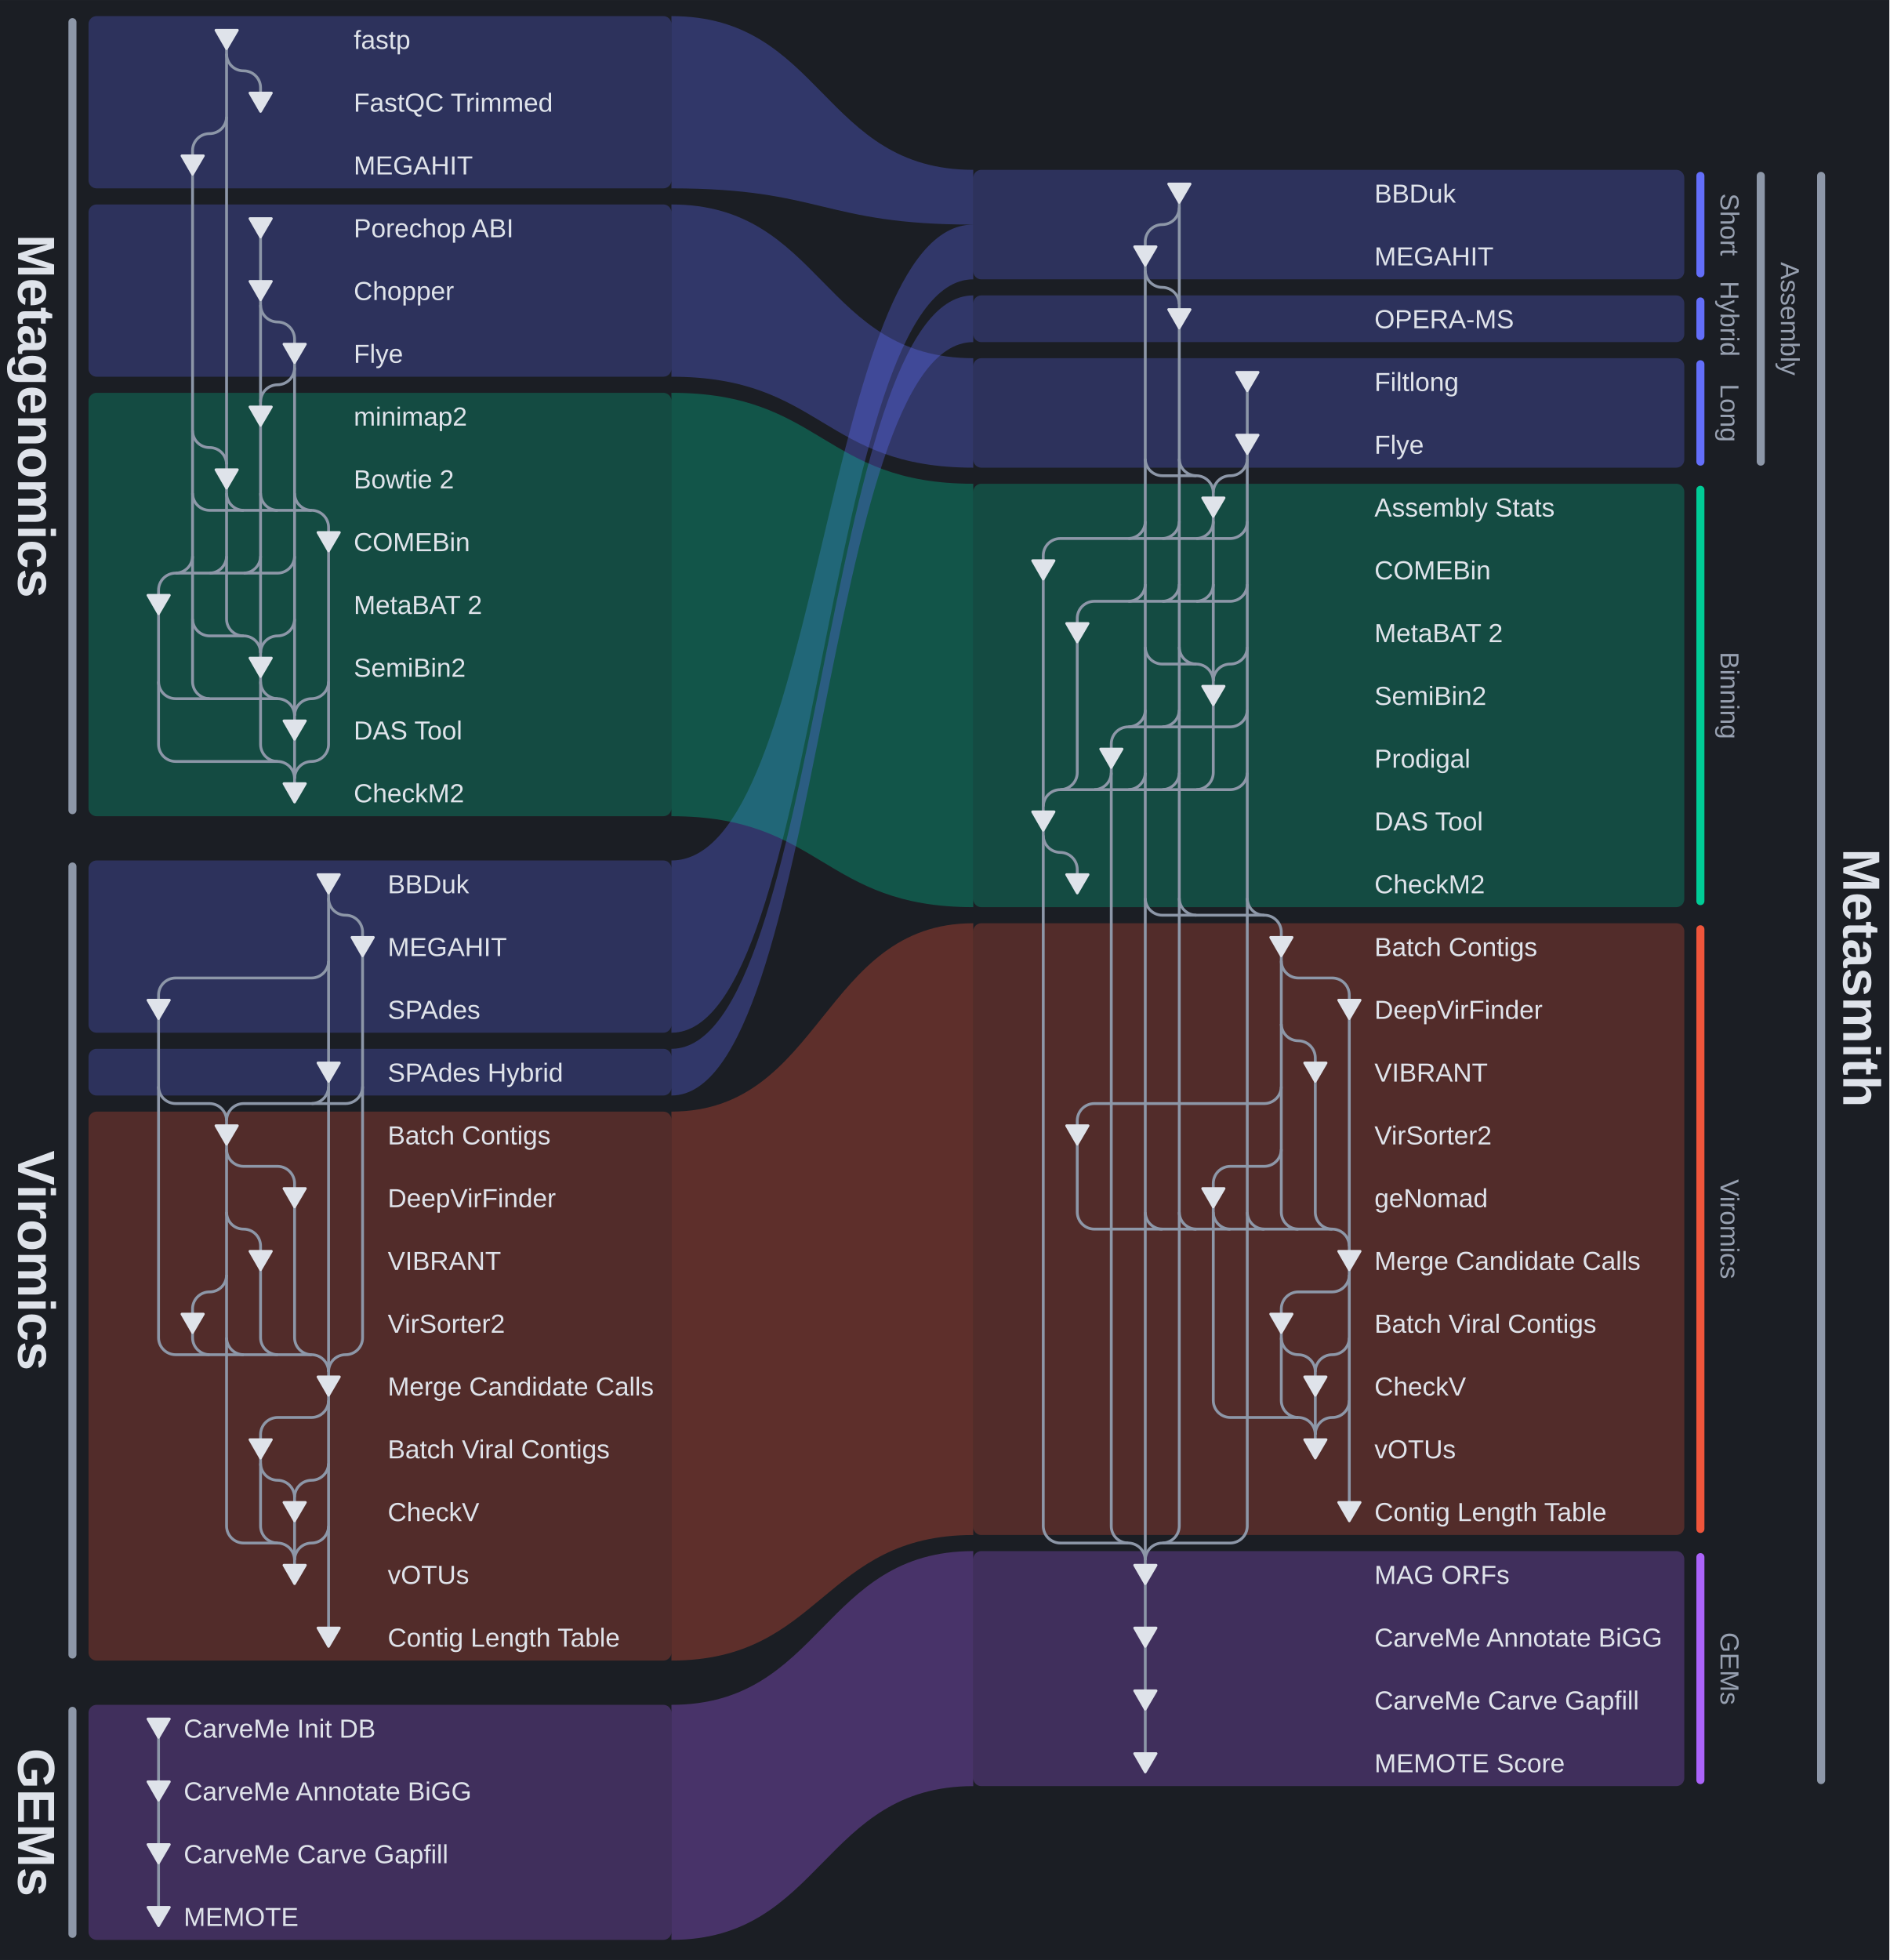
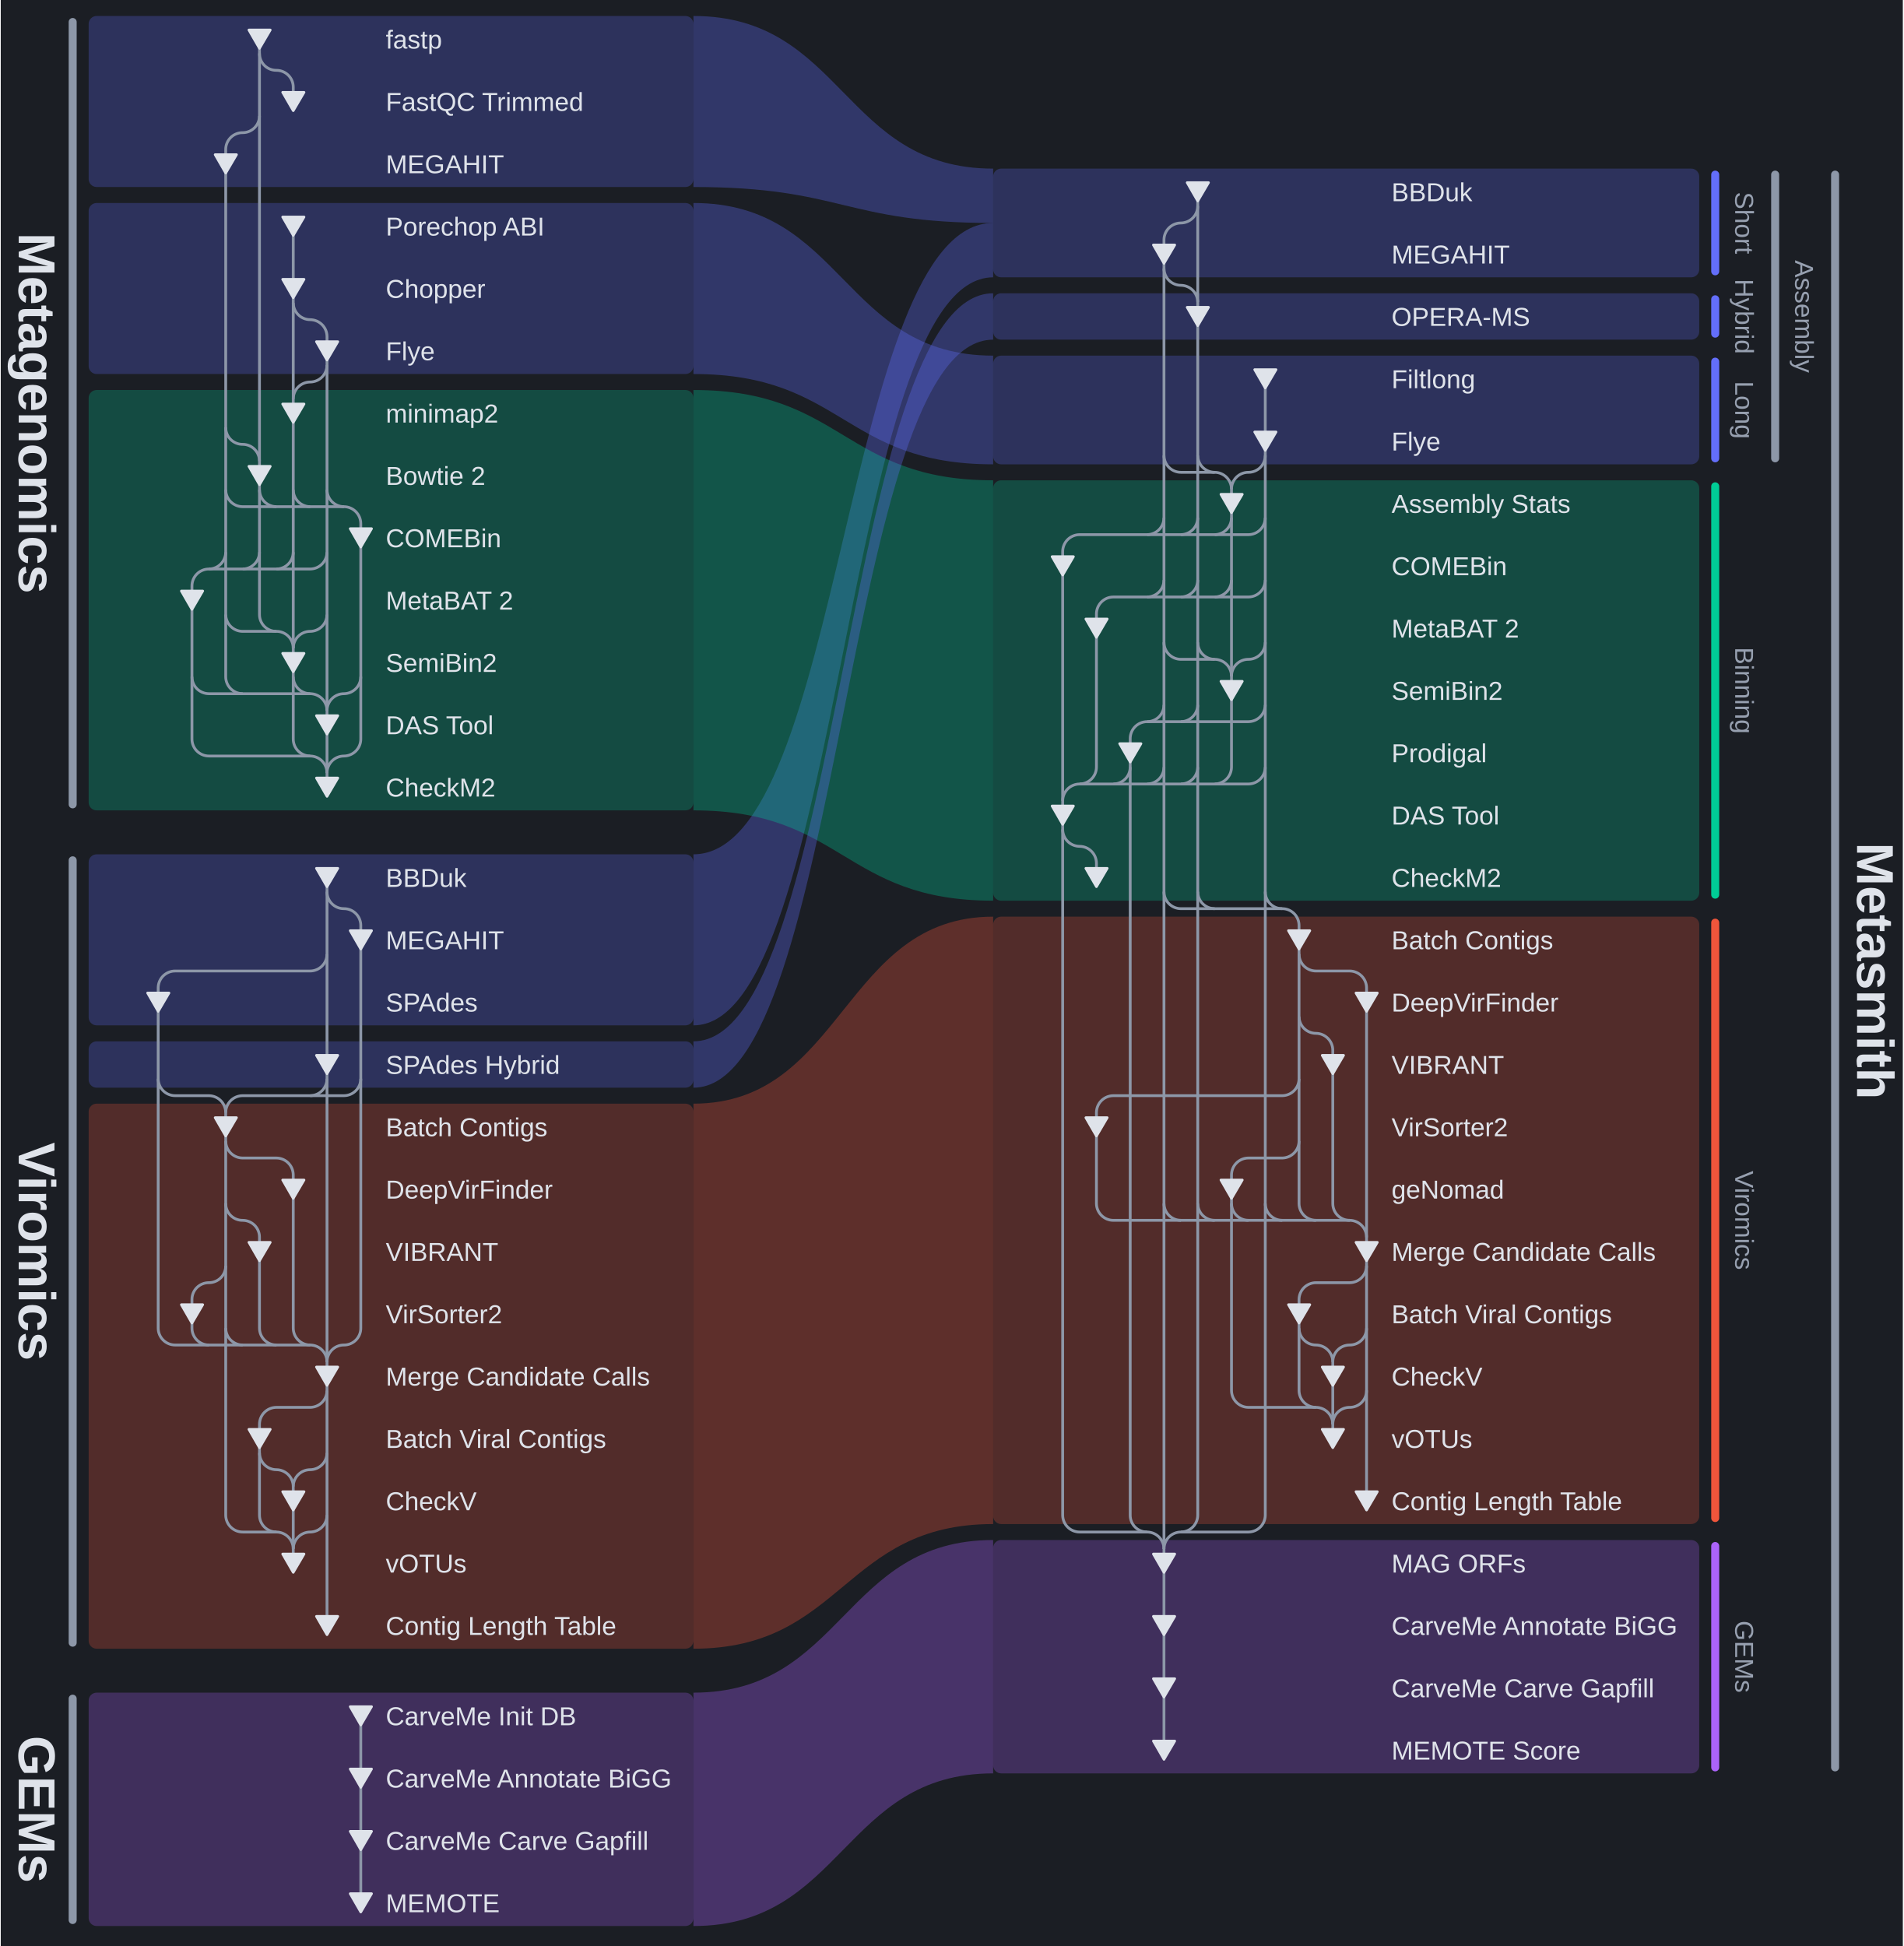
- <svg xmlns="http://www.w3.org/2000/svg" width="751" height="779" viewBox="0 0 939 974">
+ <svg xmlns="http://www.w3.org/2000/svg" width="762" height="779" viewBox="0 0 952 974">
  <rect width="100%" height="100%" fill="#1B1E24" />
-   <rect x="44.0" y="8.0" width="289.7" height="85.6" rx="4" fill="#636EFA" fill-opacity="0.26" />
-   <rect x="44.0" y="101.6" width="289.7" height="85.6" rx="4" fill="#636EFA" fill-opacity="0.26" />
-   <rect x="44.0" y="195.2" width="289.7" height="210.4" rx="4" fill="#00CC96" fill-opacity="0.26" />
-   <rect x="44.0" y="427.6" width="289.7" height="85.6" rx="4" fill="#636EFA" fill-opacity="0.26" />
-   <rect x="44.0" y="521.2" width="289.7" height="23.2" rx="4" fill="#636EFA" fill-opacity="0.26" />
-   <rect x="44.0" y="552.4" width="289.7" height="272.8" rx="4" fill="#EF553B" fill-opacity="0.26" />
-   <rect x="44.0" y="847.2" width="289.7" height="116.8" rx="4" fill="#AB63FA" fill-opacity="0.26" />
-   <rect x="483.7" y="84.4" width="353.4" height="54.4" rx="4" fill="#636EFA" fill-opacity="0.26" />
-   <rect x="483.7" y="146.8" width="353.4" height="23.2" rx="4" fill="#636EFA" fill-opacity="0.26" />
-   <rect x="483.7" y="178.0" width="353.4" height="54.4" rx="4" fill="#636EFA" fill-opacity="0.26" />
-   <rect x="483.7" y="240.4" width="353.4" height="210.4" rx="4" fill="#00CC96" fill-opacity="0.26" />
-   <rect x="483.7" y="458.8" width="353.4" height="304.0" rx="4" fill="#EF553B" fill-opacity="0.26" />
-   <rect x="483.7" y="770.8" width="353.4" height="116.8" rx="4" fill="#AB63FA" fill-opacity="0.26" />
-   <path d="M 333.7,8.0 C 408.7,8.0 408.7,84.4 483.7,84.4 L 483.7,111.6 C 408.7,111.6 408.7,93.6 333.7,93.6 Z" fill="#636EFA" fill-opacity="0.32" />
-   <path d="M 333.7,427.6 C 408.7,427.6 408.7,111.6 483.7,111.6 L 483.7,138.8 C 408.7,138.8 408.7,513.2 333.7,513.2 Z" fill="#636EFA" fill-opacity="0.32" />
-   <path d="M 333.7,101.6 C 408.7,101.6 408.7,178.0 483.7,178.0 L 483.7,232.4 C 408.7,232.4 408.7,187.2 333.7,187.2 Z" fill="#636EFA" fill-opacity="0.32" />
-   <path d="M 333.7,195.2 C 408.7,195.2 408.7,240.4 483.7,240.4 L 483.7,450.8 C 408.7,450.8 408.7,405.6 333.7,405.6 Z" fill="#00CC96" fill-opacity="0.32" />
-   <path d="M 333.7,521.2 C 408.7,521.2 408.7,146.8 483.7,146.8 L 483.7,170.0 C 408.7,170.0 408.7,544.4 333.7,544.4 Z" fill="#636EFA" fill-opacity="0.32" />
-   <path d="M 333.7,552.4 C 408.7,552.4 408.7,458.8 483.7,458.8 L 483.7,762.8 C 408.7,762.8 408.7,825.2 333.7,825.2 Z" fill="#EF553B" fill-opacity="0.32" />
-   <path d="M 333.7,847.2 C 408.7,847.2 408.7,770.8 483.7,770.8 L 483.7,887.6 C 408.7,887.6 408.7,964.0 333.7,964.0 Z" fill="#AB63FA" fill-opacity="0.32" />
-   <g transform="translate(54.0 -15.5)">
+   <rect x="44.0" y="8.0" width="302.7" height="85.6" rx="4" fill="#636EFA" fill-opacity="0.26" />
+   <rect x="44.0" y="101.6" width="302.7" height="85.6" rx="4" fill="#636EFA" fill-opacity="0.26" />
+   <rect x="44.0" y="195.2" width="302.7" height="210.4" rx="4" fill="#00CC96" fill-opacity="0.26" />
+   <rect x="44.0" y="427.6" width="302.7" height="85.6" rx="4" fill="#636EFA" fill-opacity="0.26" />
+   <rect x="44.0" y="521.2" width="302.7" height="23.2" rx="4" fill="#636EFA" fill-opacity="0.26" />
+   <rect x="44.0" y="552.4" width="302.7" height="272.8" rx="4" fill="#EF553B" fill-opacity="0.26" />
+   <rect x="44.0" y="847.2" width="302.7" height="116.8" rx="4" fill="#AB63FA" fill-opacity="0.26" />
+   <rect x="496.7" y="84.4" width="353.4" height="54.4" rx="4" fill="#636EFA" fill-opacity="0.26" />
+   <rect x="496.7" y="146.8" width="353.4" height="23.2" rx="4" fill="#636EFA" fill-opacity="0.26" />
+   <rect x="496.7" y="178.0" width="353.4" height="54.4" rx="4" fill="#636EFA" fill-opacity="0.26" />
+   <rect x="496.7" y="240.4" width="353.4" height="210.4" rx="4" fill="#00CC96" fill-opacity="0.26" />
+   <rect x="496.7" y="458.8" width="353.4" height="304.0" rx="4" fill="#EF553B" fill-opacity="0.26" />
+   <rect x="496.7" y="770.8" width="353.4" height="116.8" rx="4" fill="#AB63FA" fill-opacity="0.26" />
+   <path d="M 346.7,8.0 C 421.7,8.0 421.7,84.4 496.7,84.4 L 496.7,111.6 C 421.7,111.6 421.7,93.6 346.7,93.6 Z" fill="#636EFA" fill-opacity="0.32" />
+   <path d="M 346.7,427.6 C 421.7,427.6 421.7,111.6 496.7,111.6 L 496.7,138.8 C 421.7,138.8 421.7,513.2 346.7,513.2 Z" fill="#636EFA" fill-opacity="0.32" />
+   <path d="M 346.7,101.6 C 421.7,101.6 421.7,178.0 496.7,178.0 L 496.7,232.4 C 421.7,232.4 421.7,187.2 346.7,187.2 Z" fill="#636EFA" fill-opacity="0.32" />
+   <path d="M 346.7,195.2 C 421.7,195.2 421.7,240.4 496.7,240.4 L 496.7,450.8 C 421.7,450.8 421.7,405.6 346.7,405.6 Z" fill="#00CC96" fill-opacity="0.32" />
+   <path d="M 346.7,521.2 C 421.7,521.2 421.7,146.8 496.7,146.8 L 496.7,170.0 C 421.7,170.0 421.7,544.4 346.7,544.4 Z" fill="#636EFA" fill-opacity="0.32" />
+   <path d="M 346.7,552.4 C 421.7,552.4 421.7,458.8 496.7,458.8 L 496.7,762.8 C 421.7,762.8 421.7,825.2 346.7,825.2 Z" fill="#EF553B" fill-opacity="0.32" />
+   <path d="M 346.7,847.2 C 421.7,847.2 421.7,770.8 496.7,770.8 L 496.7,887.6 C 421.7,887.6 421.7,964.0 346.7,964.0 Z" fill="#AB63FA" fill-opacity="0.32" />
+   <g transform="translate(70.9 -15.5)">
    <g fill="none" stroke="#8D97A8" stroke-width="1.4" stroke-linejoin="round" stroke-linecap="butt">
      <path d="M 58.6,39.7 L 58.6,42.2 L 58.6,73.5 L 58.6,246.3 L 58.6,248.9" />
      <path d="M 58.6,258.1 L 58.6,260.6 L 58.6,291.9 L 58.6,323.1 A 8.4,8.4 0 0 0 67.1,331.5" />
      <path d="M 75.5,61.7 L 75.5,59.1 A 8.4,8.4 0 0 0 67.1,50.7 A 8.4,8.4 0 0 1 58.6,42.2" />
      <path d="M 75.5,133.3 L 75.5,155.3" />
      <path d="M 75.5,164.5 L 75.5,167.1 L 75.5,215.2 L 75.5,217.7" />
      <path d="M 75.5,226.9 L 75.5,260.6 L 75.5,291.9 L 75.5,339.9 L 75.5,342.5" />
      <path d="M 75.5,351.7 L 75.5,354.2 L 75.5,385.4 A 8.5,8.5 0 0 0 84.0,393.9" />
      <path d="M 41.7,92.9 L 41.7,90.3 A 8.4,8.4 0 0 1 50.2,81.9 A 8.4,8.4 0 0 0 58.6,73.5" />
      <path d="M 41.7,102.1 L 41.7,229.4 L 41.7,260.6 L 41.7,291.9 L 41.7,323.1 L 41.7,354.2 A 8.5,8.5 0 0 0 50.2,362.7" />
      <path d="M 109.3,280.1 L 109.3,277.6 A 8.5,8.5 0 0 0 100.9,269.1 L 84.0,269.1 L 67.1,269.1 L 50.2,269.1 A 8.5,8.5 0 0 1 41.7,260.6" />
      <path d="M 109.3,289.3 L 109.3,354.2 L 109.3,385.4 A 8.5,8.5 0 0 1 100.9,393.9 A 8.5,8.5 0 0 0 92.4,402.4" />
      <path d="M 24.8,311.3 L 24.8,308.8 A 8.5,8.5 0 0 1 33.3,300.3 L 50.2,300.3 L 67.1,300.3 L 84.0,300.3 A 8.5,8.5 0 0 0 92.4,291.9" />
      <path d="M 24.8,320.5 L 24.8,354.2 L 24.8,385.4 A 8.5,8.5 0 0 0 33.3,393.9 L 84.0,393.9 A 8.5,8.5 0 0 1 92.4,402.4" />
      <path d="M 92.4,186.5 L 92.4,183.9 A 8.5,8.5 0 0 0 84.0,175.5 A 8.5,8.5 0 0 1 75.5,167.1" />
      <path d="M 92.4,195.7 L 92.4,198.2 L 92.4,260.6 L 92.4,291.9 L 92.4,323.1 L 92.4,371.1 L 92.4,373.7" />
      <path d="M 92.4,382.9 L 92.4,402.4 L 92.4,404.9" />
      <path d="M 41.7,229.4 A 8.4,8.4 0 0 0 50.2,237.9 A 8.4,8.4 0 0 1 58.6,246.3" />
      <path d="M 41.7,291.9 A 8.5,8.5 0 0 1 33.3,300.3" />
      <path d="M 41.7,323.1 A 8.5,8.5 0 0 0 50.2,331.5 L 67.1,331.5 A 8.4,8.4 0 0 1 75.5,339.9" />
      <path d="M 92.4,371.1 A 8.5,8.5 0 0 0 84.0,362.7 L 50.2,362.7 L 33.3,362.7 A 8.5,8.5 0 0 1 24.8,354.2" />
      <path d="M 92.4,198.2 A 8.5,8.5 0 0 1 84.0,206.7 A 8.5,8.5 0 0 0 75.5,215.2" />
      <path d="M 92.4,260.6 A 8.5,8.5 0 0 0 100.9,269.1" />
      <path d="M 92.4,323.1 A 8.5,8.5 0 0 1 84.0,331.5 A 8.5,8.5 0 0 0 75.5,339.9" />
      <path d="M 75.5,260.6 A 8.5,8.5 0 0 0 84.0,269.1" />
      <path d="M 75.5,291.9 A 8.5,8.5 0 0 1 67.1,300.3" />
      <path d="M 58.6,260.6 A 8.5,8.5 0 0 0 67.1,269.1" />
      <path d="M 58.6,291.9 A 8.5,8.5 0 0 1 50.2,300.3" />
      <path d="M 109.3,354.2 A 8.5,8.5 0 0 1 100.9,362.7 A 8.5,8.5 0 0 0 92.4,371.1" />
      <path d="M 75.5,354.2 A 8.5,8.5 0 0 0 84.0,362.7" />
    </g>
    <g>
      <polygon points="53.3,30.5 64.0,30.5 58.6,39.7" fill="#dfe3ea" stroke="#dfe3ea" stroke-width="1.3" stroke-linejoin="round" />
      <text x="121.8" y="39.8" font-family="Arial" font-size="13" fill="#DFE3EA" font-weight="normal" text-anchor="start">fastp</text>
    </g>
    <g>
      <polygon points="70.2,61.7 80.9,61.7 75.5,70.9" fill="#dfe3ea" stroke="#dfe3ea" stroke-width="1.3" stroke-linejoin="round" />
      <text x="121.8" y="71.0" font-family="Arial" font-size="13" fill="#DFE3EA" font-weight="normal" text-anchor="start">FastQC Trimmed</text>
    </g>
    <g>
      <polygon points="36.4,92.9 47.1,92.9 41.7,102.1" fill="#dfe3ea" stroke="#dfe3ea" stroke-width="1.3" stroke-linejoin="round" />
      <text x="121.8" y="102.2" font-family="Arial" font-size="13" fill="#DFE3EA" font-weight="normal" text-anchor="start">MEGAHIT</text>
    </g>
    <g>
      <polygon points="70.2,124.1 80.9,124.1 75.5,133.3" fill="#dfe3ea" stroke="#dfe3ea" stroke-width="1.3" stroke-linejoin="round" />
      <text x="121.8" y="133.4" font-family="Arial" font-size="13" fill="#DFE3EA" font-weight="normal" text-anchor="start">Porechop ABI</text>
    </g>
    <g>
      <polygon points="70.2,155.3 80.9,155.3 75.5,164.5" fill="#dfe3ea" stroke="#dfe3ea" stroke-width="1.3" stroke-linejoin="round" />
      <text x="121.8" y="164.6" font-family="Arial" font-size="13" fill="#DFE3EA" font-weight="normal" text-anchor="start">Chopper</text>
    </g>
    <g>
      <polygon points="87.1,186.5 97.8,186.5 92.4,195.7" fill="#dfe3ea" stroke="#dfe3ea" stroke-width="1.3" stroke-linejoin="round" />
      <text x="121.8" y="195.8" font-family="Arial" font-size="13" fill="#DFE3EA" font-weight="normal" text-anchor="start">Flye</text>
    </g>
    <g>
      <polygon points="70.2,217.7 80.9,217.7 75.5,226.9" fill="#dfe3ea" stroke="#dfe3ea" stroke-width="1.3" stroke-linejoin="round" />
      <text x="121.8" y="227.0" font-family="Arial" font-size="13" fill="#DFE3EA" font-weight="normal" text-anchor="start">minimap2</text>
    </g>
    <g>
      <polygon points="53.3,248.9 64.0,248.9 58.6,258.1" fill="#dfe3ea" stroke="#dfe3ea" stroke-width="1.3" stroke-linejoin="round" />
      <text x="121.8" y="258.2" font-family="Arial" font-size="13" fill="#DFE3EA" font-weight="normal" text-anchor="start">Bowtie 2</text>
    </g>
    <g>
      <polygon points="104.0,280.1 114.7,280.1 109.3,289.3" fill="#dfe3ea" stroke="#dfe3ea" stroke-width="1.3" stroke-linejoin="round" />
      <text x="121.8" y="289.4" font-family="Arial" font-size="13" fill="#DFE3EA" font-weight="normal" text-anchor="start">COMEBin</text>
    </g>
    <g>
      <polygon points="19.5,311.3 30.2,311.3 24.8,320.5" fill="#dfe3ea" stroke="#dfe3ea" stroke-width="1.3" stroke-linejoin="round" />
      <text x="121.8" y="320.6" font-family="Arial" font-size="13" fill="#DFE3EA" font-weight="normal" text-anchor="start">MetaBAT 2</text>
    </g>
    <g>
      <polygon points="70.2,342.5 80.9,342.5 75.5,351.7" fill="#dfe3ea" stroke="#dfe3ea" stroke-width="1.3" stroke-linejoin="round" />
      <text x="121.8" y="351.8" font-family="Arial" font-size="13" fill="#DFE3EA" font-weight="normal" text-anchor="start">SemiBin2</text>
    </g>
    <g>
      <polygon points="87.1,373.7 97.8,373.7 92.4,382.9" fill="#dfe3ea" stroke="#dfe3ea" stroke-width="1.3" stroke-linejoin="round" />
      <text x="121.8" y="383.0" font-family="Arial" font-size="13" fill="#DFE3EA" font-weight="normal" text-anchor="start">DAS Tool</text>
    </g>
    <g>
      <polygon points="87.1,404.9 97.8,404.9 92.4,414.1" fill="#dfe3ea" stroke="#dfe3ea" stroke-width="1.3" stroke-linejoin="round" />
      <text x="121.8" y="414.2" font-family="Arial" font-size="13" fill="#DFE3EA" font-weight="normal" text-anchor="start">CheckM2</text>
    </g>
  </g>
  <g transform="translate(54.0 404.1)">
    <g fill="none" stroke="#8D97A8" stroke-width="1.4" stroke-linejoin="round" stroke-linecap="butt">
      <path d="M 109.3,39.7 L 109.3,42.2 L 109.3,73.5 L 109.3,124.1" />
      <path d="M 109.3,133.3 L 109.3,135.8 L 109.3,277.6 L 109.3,280.1" />
      <path d="M 109.3,289.3 L 109.3,291.9 L 109.3,323.1 L 109.3,354.2 L 109.3,404.9" />
      <path d="M 126.2,61.7 L 126.2,59.1 A 8.4,8.4 0 0 0 117.8,50.7 A 8.4,8.4 0 0 1 109.3,42.2" />
      <path d="M 126.2,70.9 L 126.2,135.8 L 126.2,260.6 A 8.4,8.4 0 0 1 117.8,269.1 A 8.4,8.4 0 0 0 109.3,277.6" />
      <path d="M 24.8,92.9 L 24.8,90.3 A 8.5,8.5 0 0 1 33.3,81.9 L 100.9,81.9 A 8.5,8.5 0 0 0 109.3,73.5" />
      <path d="M 24.8,102.1 L 24.8,135.8 L 24.8,260.6 A 8.5,8.5 0 0 0 33.3,269.1 L 50.2,269.1 L 67.1,269.1 L 84.0,269.1 L 100.9,269.1 A 8.5,8.5 0 0 1 109.3,277.6" />
      <path d="M 58.6,155.3 L 58.6,152.8 A 8.5,8.5 0 0 1 67.1,144.3 L 100.9,144.3 L 117.8,144.3 A 8.5,8.5 0 0 0 126.2,135.8" />
      <path d="M 58.6,164.5 L 58.6,167.1 L 58.6,198.2 L 58.6,229.4 L 58.6,260.6 L 58.6,354.2 A 8.5,8.5 0 0 0 67.1,362.7 L 84.0,362.7 A 8.5,8.5 0 0 1 92.4,371.1" />
      <path d="M 92.4,186.5 L 92.4,183.9 A 8.5,8.5 0 0 0 84.0,175.5 L 67.1,175.5 A 8.5,8.5 0 0 1 58.6,167.1" />
      <path d="M 92.4,195.7 L 92.4,260.6 A 8.5,8.5 0 0 0 100.9,269.1" />
      <path d="M 92.4,342.5 L 92.4,339.9 A 8.5,8.5 0 0 1 100.9,331.5 A 8.5,8.5 0 0 0 109.3,323.1" />
      <path d="M 92.4,351.7 L 92.4,371.1 L 92.4,373.7" />
      <path d="M 75.5,217.7 L 75.5,215.2 A 8.4,8.4 0 0 0 67.1,206.7 A 8.4,8.4 0 0 1 58.6,198.2" />
      <path d="M 75.5,226.9 L 75.5,260.6 A 8.5,8.5 0 0 0 84.0,269.1" />
      <path d="M 75.5,311.3 L 75.5,308.8 A 8.5,8.5 0 0 1 84.0,300.3 L 100.9,300.3 A 8.5,8.5 0 0 0 109.3,291.9" />
      <path d="M 75.5,320.5 L 75.5,323.1 L 75.5,354.2 A 8.5,8.5 0 0 0 84.0,362.7" />
      <path d="M 41.7,248.9 L 41.7,246.3 A 8.4,8.4 0 0 1 50.2,237.9 A 8.4,8.4 0 0 0 58.6,229.4" />
      <path d="M 41.7,258.1 L 41.7,260.6 A 8.5,8.5 0 0 0 50.2,269.1" />
      <path d="M 24.8,135.8 A 8.5,8.5 0 0 0 33.3,144.3 L 50.2,144.3 A 8.5,8.5 0 0 1 58.6,152.8" />
      <path d="M 109.3,135.8 A 8.5,8.5 0 0 1 100.9,144.3" />
      <path d="M 58.6,260.6 A 8.5,8.5 0 0 0 67.1,269.1" />
      <path d="M 109.3,354.2 A 8.5,8.5 0 0 1 100.9,362.7 A 8.5,8.5 0 0 0 92.4,371.1" />
      <path d="M 75.5,323.1 A 8.5,8.5 0 0 0 84.0,331.5 A 8.5,8.5 0 0 1 92.4,339.9" />
    </g>
    <g>
      <polygon points="104.0,30.5 114.7,30.5 109.3,39.7" fill="#dfe3ea" stroke="#dfe3ea" stroke-width="1.3" stroke-linejoin="round" />
      <text x="138.7" y="39.8" font-family="Arial" font-size="13" fill="#DFE3EA" font-weight="normal" text-anchor="start">BBDuk</text>
    </g>
    <g>
      <polygon points="120.9,61.7 131.6,61.7 126.2,70.9" fill="#dfe3ea" stroke="#dfe3ea" stroke-width="1.3" stroke-linejoin="round" />
      <text x="138.7" y="71.0" font-family="Arial" font-size="13" fill="#DFE3EA" font-weight="normal" text-anchor="start">MEGAHIT</text>
    </g>
    <g>
      <polygon points="19.5,92.9 30.2,92.9 24.8,102.1" fill="#dfe3ea" stroke="#dfe3ea" stroke-width="1.3" stroke-linejoin="round" />
      <text x="138.7" y="102.2" font-family="Arial" font-size="13" fill="#DFE3EA" font-weight="normal" text-anchor="start">SPAdes</text>
    </g>
    <g>
      <polygon points="104.0,124.1 114.7,124.1 109.3,133.3" fill="#dfe3ea" stroke="#dfe3ea" stroke-width="1.3" stroke-linejoin="round" />
      <text x="138.7" y="133.4" font-family="Arial" font-size="13" fill="#DFE3EA" font-weight="normal" text-anchor="start">SPAdes Hybrid</text>
    </g>
    <g>
      <polygon points="53.3,155.3 64.0,155.3 58.6,164.5" fill="#dfe3ea" stroke="#dfe3ea" stroke-width="1.3" stroke-linejoin="round" />
      <text x="138.7" y="164.6" font-family="Arial" font-size="13" fill="#DFE3EA" font-weight="normal" text-anchor="start">Batch Contigs</text>
    </g>
    <g>
      <polygon points="87.1,186.5 97.8,186.5 92.4,195.7" fill="#dfe3ea" stroke="#dfe3ea" stroke-width="1.3" stroke-linejoin="round" />
      <text x="138.7" y="195.8" font-family="Arial" font-size="13" fill="#DFE3EA" font-weight="normal" text-anchor="start">DeepVirFinder</text>
    </g>
    <g>
      <polygon points="70.2,217.7 80.9,217.7 75.5,226.9" fill="#dfe3ea" stroke="#dfe3ea" stroke-width="1.3" stroke-linejoin="round" />
      <text x="138.7" y="227.0" font-family="Arial" font-size="13" fill="#DFE3EA" font-weight="normal" text-anchor="start">VIBRANT</text>
    </g>
    <g>
      <polygon points="36.4,248.9 47.1,248.9 41.7,258.1" fill="#dfe3ea" stroke="#dfe3ea" stroke-width="1.3" stroke-linejoin="round" />
      <text x="138.7" y="258.2" font-family="Arial" font-size="13" fill="#DFE3EA" font-weight="normal" text-anchor="start">VirSorter2</text>
    </g>
    <g>
      <polygon points="104.0,280.1 114.7,280.1 109.3,289.3" fill="#dfe3ea" stroke="#dfe3ea" stroke-width="1.3" stroke-linejoin="round" />
      <text x="138.7" y="289.4" font-family="Arial" font-size="13" fill="#DFE3EA" font-weight="normal" text-anchor="start">Merge Candidate Calls</text>
    </g>
    <g>
      <polygon points="70.2,311.3 80.9,311.3 75.5,320.5" fill="#dfe3ea" stroke="#dfe3ea" stroke-width="1.3" stroke-linejoin="round" />
      <text x="138.7" y="320.6" font-family="Arial" font-size="13" fill="#DFE3EA" font-weight="normal" text-anchor="start">Batch Viral Contigs</text>
    </g>
    <g>
      <polygon points="87.1,342.5 97.8,342.5 92.4,351.7" fill="#dfe3ea" stroke="#dfe3ea" stroke-width="1.3" stroke-linejoin="round" />
      <text x="138.7" y="351.8" font-family="Arial" font-size="13" fill="#DFE3EA" font-weight="normal" text-anchor="start">CheckV</text>
    </g>
    <g>
      <polygon points="87.1,373.7 97.8,373.7 92.4,382.9" fill="#dfe3ea" stroke="#dfe3ea" stroke-width="1.3" stroke-linejoin="round" />
      <text x="138.7" y="383.0" font-family="Arial" font-size="13" fill="#DFE3EA" font-weight="normal" text-anchor="start">vOTUs</text>
    </g>
    <g>
      <polygon points="104.0,404.9 114.7,404.9 109.3,414.1" fill="#dfe3ea" stroke="#dfe3ea" stroke-width="1.3" stroke-linejoin="round" />
      <text x="138.7" y="414.2" font-family="Arial" font-size="13" fill="#DFE3EA" font-weight="normal" text-anchor="start">Contig Length Table</text>
    </g>
  </g>
-   <g transform="translate(54.0 823.7)">
+   <g transform="translate(155.4 823.7)">
    <g fill="none" stroke="#8D97A8" stroke-width="1.4" stroke-linejoin="round" stroke-linecap="butt">
      <path d="M 24.8,39.7 L 24.8,61.7" />
      <path d="M 24.8,70.9 L 24.8,92.9" />
      <path d="M 24.8,102.1 L 24.8,124.1" />
    </g>
    <g>
      <polygon points="19.5,30.5 30.2,30.5 24.8,39.7" fill="#dfe3ea" stroke="#dfe3ea" stroke-width="1.3" stroke-linejoin="round" />
      <text x="37.3" y="39.8" font-family="Arial" font-size="13" fill="#DFE3EA" font-weight="normal" text-anchor="start">CarveMe Init DB</text>
    </g>
    <g>
      <polygon points="19.5,61.7 30.2,61.7 24.8,70.9" fill="#dfe3ea" stroke="#dfe3ea" stroke-width="1.3" stroke-linejoin="round" />
      <text x="37.3" y="71.0" font-family="Arial" font-size="13" fill="#DFE3EA" font-weight="normal" text-anchor="start">CarveMe Annotate BiGG</text>
    </g>
    <g>
      <polygon points="19.5,92.9 30.2,92.9 24.8,102.1" fill="#dfe3ea" stroke="#dfe3ea" stroke-width="1.3" stroke-linejoin="round" />
      <text x="37.3" y="102.2" font-family="Arial" font-size="13" fill="#DFE3EA" font-weight="normal" text-anchor="start">CarveMe Carve Gapfill</text>
    </g>
    <g>
      <polygon points="19.5,124.1 30.2,124.1 24.8,133.3" fill="#dfe3ea" stroke="#dfe3ea" stroke-width="1.3" stroke-linejoin="round" />
      <text x="37.3" y="133.4" font-family="Arial" font-size="13" fill="#DFE3EA" font-weight="normal" text-anchor="start">MEMOTE</text>
    </g>
  </g>
-   <g transform="translate(493.7 60.9)">
+   <g transform="translate(506.7 60.9)">
    <g fill="none" stroke="#8D97A8" stroke-width="1.4" stroke-linejoin="round" stroke-linecap="butt">
      <path d="M 92.4,39.7 L 92.4,42.2 L 92.4,90.3 L 92.4,92.9" />
      <path d="M 92.4,102.1 L 92.4,167.1 L 92.4,198.2 L 92.4,229.4 L 92.4,260.6 L 92.4,291.9 L 92.4,323.1 L 92.4,385.4 L 92.4,541.5 L 92.4,697.5 A 8.5,8.5 0 0 1 84.0,705.9" />
      <path d="M 75.5,61.7 L 75.5,59.1 A 8.5,8.5 0 0 1 84.0,50.7 A 8.5,8.5 0 0 0 92.4,42.2" />
      <path d="M 75.5,70.9 L 75.5,73.5 L 75.5,167.1 L 75.5,198.2 L 75.5,229.4 L 75.5,260.6 L 75.5,291.9 L 75.5,323.1 L 75.5,385.4 L 75.5,541.5 L 75.5,714.4 L 75.5,716.9" />
      <path d="M 75.5,726.1 L 75.5,748.1" />
      <path d="M 75.5,757.3 L 75.5,779.3" />
      <path d="M 75.5,788.5 L 75.5,810.5" />
      <path d="M 109.3,186.5 L 109.3,183.9 A 8.5,8.5 0 0 0 100.9,175.5 L 84.0,175.5 A 8.5,8.5 0 0 1 75.5,167.1" />
      <path d="M 109.3,195.7 L 109.3,198.2 L 109.3,229.4 L 109.3,277.6 L 109.3,280.1" />
      <path d="M 109.3,289.3 L 109.3,323.1 A 8.5,8.5 0 0 1 100.9,331.5" />
      <path d="M 109.3,529.7 L 109.3,527.1 A 8.5,8.5 0 0 1 117.8,518.7 L 134.7,518.7 A 8.5,8.5 0 0 0 143.1,510.2" />
      <path d="M 109.3,538.9 L 109.3,541.5 L 109.3,635.0 A 8.5,8.5 0 0 0 117.8,643.5 L 151.6,643.5 A 8.5,8.5 0 0 1 160.0,652.0" />
      <path d="M 24.8,217.7 L 24.8,215.2 A 8.5,8.5 0 0 1 33.3,206.7 L 67.1,206.7 L 84.0,206.7 L 100.9,206.7 L 117.8,206.7 A 8.5,8.5 0 0 0 126.2,198.2" />
      <path d="M 24.8,226.9 L 24.8,339.9 L 24.8,342.5" />
      <path d="M 24.8,351.7 L 24.8,354.2 L 24.8,697.5 A 8.5,8.5 0 0 0 33.3,705.9 L 67.1,705.9 A 8.5,8.5 0 0 1 75.5,714.4" />
      <path d="M 41.7,248.9 L 41.7,246.3 A 8.5,8.5 0 0 1 50.2,237.9 L 67.1,237.9 L 84.0,237.9 L 100.9,237.9 L 117.8,237.9 A 8.5,8.5 0 0 0 126.2,229.4" />
      <path d="M 41.7,258.1 L 41.7,323.1 A 8.5,8.5 0 0 1 33.3,331.5" />
      <path d="M 41.7,373.7 L 41.7,371.1 A 8.5,8.5 0 0 0 33.3,362.7 A 8.5,8.5 0 0 1 24.8,354.2" />
      <path d="M 41.7,498.5 L 41.7,495.9 A 8.5,8.5 0 0 1 50.2,487.5 L 134.7,487.5 A 8.5,8.5 0 0 0 143.1,479.1" />
      <path d="M 41.7,507.7 L 41.7,541.5 A 8.5,8.5 0 0 0 50.2,549.9 L 84.0,549.9 L 100.9,549.9 L 117.8,549.9 L 134.7,549.9 L 151.6,549.9 L 168.5,549.9 A 8.5,8.5 0 0 1 176.9,558.4" />
      <path d="M 58.6,311.3 L 58.6,308.8 A 8.5,8.5 0 0 1 67.1,300.3 L 84.0,300.3 L 117.8,300.3 A 8.5,8.5 0 0 0 126.2,291.9" />
      <path d="M 58.6,320.5 L 58.6,323.1 L 58.6,697.5 A 8.4,8.4 0 0 0 67.1,705.9" />
      <path d="M 143.1,404.9 L 143.1,402.4 A 8.4,8.4 0 0 0 134.7,393.9 L 100.9,393.9 L 84.0,393.9 A 8.5,8.5 0 0 1 75.5,385.4" />
      <path d="M 143.1,414.1 L 143.1,416.6 L 143.1,447.9 L 143.1,479.1 L 143.1,510.2 L 143.1,541.5 A 8.5,8.5 0 0 0 151.6,549.9" />
      <path d="M 143.1,592.1 L 143.1,589.5 A 8.5,8.5 0 0 1 151.6,581.1 L 168.5,581.1 A 8.5,8.5 0 0 0 176.9,572.6" />
      <path d="M 143.1,601.3 L 143.1,603.9 L 143.1,635.0 A 8.5,8.5 0 0 0 151.6,643.5" />
      <path d="M 176.9,436.1 L 176.9,433.6 A 8.5,8.5 0 0 0 168.5,425.1 L 151.6,425.1 A 8.5,8.5 0 0 1 143.1,416.6" />
      <path d="M 176.9,445.3 L 176.9,558.4 L 176.9,560.9" />
      <path d="M 176.9,570.1 L 176.9,572.6 L 176.9,603.9 L 176.9,635.0 L 176.9,685.7" />
      <path d="M 126.2,133.3 L 126.2,155.3" />
      <path d="M 126.2,164.5 L 126.2,167.1 L 126.2,198.2 L 126.2,229.4 L 126.2,260.6 L 126.2,291.9 L 126.2,323.1 L 126.2,385.4 L 126.2,541.5 L 126.2,697.5 A 8.5,8.5 0 0 1 117.8,705.9 L 84.0,705.9 A 8.5,8.5 0 0 0 75.5,714.4" />
      <path d="M 160.0,467.3 L 160.0,464.8 A 8.5,8.5 0 0 0 151.6,456.3 A 8.5,8.5 0 0 1 143.1,447.9" />
      <path d="M 160.0,476.5 L 160.0,541.5 A 8.4,8.4 0 0 0 168.5,549.9" />
      <path d="M 160.0,623.3 L 160.0,620.8 A 8.4,8.4 0 0 1 168.5,612.3 A 8.4,8.4 0 0 0 176.9,603.9" />
      <path d="M 160.0,632.5 L 160.0,652.0 L 160.0,654.5" />
      <path d="M 75.5,73.5 A 8.5,8.5 0 0 0 84.0,81.9 A 8.5,8.5 0 0 1 92.4,90.3" />
      <path d="M 75.5,198.2 A 8.5,8.5 0 0 1 67.1,206.7" />
      <path d="M 75.5,229.4 A 8.5,8.5 0 0 1 67.1,237.9" />
      <path d="M 75.5,260.6 A 8.5,8.5 0 0 0 84.0,269.1 L 100.9,269.1 A 8.5,8.5 0 0 1 109.3,277.6" />
      <path d="M 75.5,291.9 A 8.4,8.4 0 0 1 67.1,300.3" />
      <path d="M 75.5,323.1 A 8.5,8.5 0 0 1 67.1,331.5" />
      <path d="M 24.8,339.9 A 8.5,8.5 0 0 1 33.3,331.5 L 50.2,331.5 L 67.1,331.5 L 84.0,331.5 L 100.9,331.5 L 117.8,331.5 A 8.5,8.5 0 0 0 126.2,323.1" />
      <path d="M 75.5,541.5 A 8.5,8.5 0 0 0 84.0,549.9" />
      <path d="M 92.4,167.1 A 8.5,8.5 0 0 0 100.9,175.5" />
      <path d="M 92.4,198.2 A 8.5,8.5 0 0 1 84.0,206.7" />
      <path d="M 92.4,229.4 A 8.5,8.5 0 0 1 84.0,237.9" />
      <path d="M 92.4,260.6 A 8.5,8.5 0 0 0 100.9,269.1" />
      <path d="M 92.4,291.9 A 8.5,8.5 0 0 1 84.0,300.3" />
      <path d="M 92.4,323.1 A 8.5,8.5 0 0 1 84.0,331.5" />
      <path d="M 92.4,385.4 A 8.5,8.5 0 0 0 100.9,393.9" />
      <path d="M 92.4,541.5 A 8.5,8.5 0 0 0 100.9,549.9" />
      <path d="M 126.2,167.1 A 8.4,8.4 0 0 1 117.8,175.5 A 8.4,8.4 0 0 0 109.3,183.9" />
      <path d="M 126.2,260.6 A 8.4,8.4 0 0 1 117.8,269.1 A 8.4,8.4 0 0 0 109.3,277.6" />
      <path d="M 126.2,385.4 A 8.4,8.4 0 0 0 134.7,393.9" />
      <path d="M 126.2,541.5 A 8.5,8.5 0 0 0 134.7,549.9" />
      <path d="M 109.3,198.2 A 8.5,8.5 0 0 1 100.9,206.7" />
      <path d="M 109.3,229.4 A 8.5,8.5 0 0 1 100.9,237.9" />
      <path d="M 58.6,323.1 A 8.5,8.5 0 0 1 50.2,331.5" />
      <path d="M 109.3,541.5 A 8.5,8.5 0 0 0 117.8,549.9" />
      <path d="M 176.9,635.0 A 8.4,8.4 0 0 1 168.5,643.5 A 8.4,8.4 0 0 0 160.0,652.0" />
      <path d="M 143.1,603.9 A 8.5,8.5 0 0 0 151.6,612.3 A 8.5,8.5 0 0 1 160.0,620.8" />
    </g>
    <g>
      <polygon points="87.1,30.5 97.8,30.5 92.4,39.7" fill="#dfe3ea" stroke="#dfe3ea" stroke-width="1.3" stroke-linejoin="round" />
      <text x="189.4" y="39.8" font-family="Arial" font-size="13" fill="#DFE3EA" font-weight="normal" text-anchor="start">BBDuk</text>
    </g>
    <g>
      <polygon points="70.2,61.7 80.9,61.7 75.5,70.9" fill="#dfe3ea" stroke="#dfe3ea" stroke-width="1.3" stroke-linejoin="round" />
      <text x="189.4" y="71.0" font-family="Arial" font-size="13" fill="#DFE3EA" font-weight="normal" text-anchor="start">MEGAHIT</text>
    </g>
    <g>
      <polygon points="87.1,92.9 97.8,92.9 92.4,102.1" fill="#dfe3ea" stroke="#dfe3ea" stroke-width="1.3" stroke-linejoin="round" />
      <text x="189.4" y="102.2" font-family="Arial" font-size="13" fill="#DFE3EA" font-weight="normal" text-anchor="start">OPERA-MS</text>
    </g>
    <g>
      <polygon points="120.9,124.1 131.6,124.1 126.2,133.3" fill="#dfe3ea" stroke="#dfe3ea" stroke-width="1.3" stroke-linejoin="round" />
      <text x="189.4" y="133.4" font-family="Arial" font-size="13" fill="#DFE3EA" font-weight="normal" text-anchor="start">Filtlong</text>
    </g>
    <g>
      <polygon points="120.9,155.3 131.6,155.3 126.2,164.5" fill="#dfe3ea" stroke="#dfe3ea" stroke-width="1.3" stroke-linejoin="round" />
      <text x="189.4" y="164.6" font-family="Arial" font-size="13" fill="#DFE3EA" font-weight="normal" text-anchor="start">Flye</text>
    </g>
    <g>
      <polygon points="104.0,186.5 114.7,186.5 109.3,195.7" fill="#dfe3ea" stroke="#dfe3ea" stroke-width="1.3" stroke-linejoin="round" />
      <text x="189.4" y="195.8" font-family="Arial" font-size="13" fill="#DFE3EA" font-weight="normal" text-anchor="start">Assembly Stats</text>
    </g>
    <g>
      <polygon points="19.5,217.7 30.2,217.7 24.8,226.9" fill="#dfe3ea" stroke="#dfe3ea" stroke-width="1.3" stroke-linejoin="round" />
      <text x="189.4" y="227.0" font-family="Arial" font-size="13" fill="#DFE3EA" font-weight="normal" text-anchor="start">COMEBin</text>
    </g>
    <g>
      <polygon points="36.4,248.9 47.1,248.9 41.7,258.1" fill="#dfe3ea" stroke="#dfe3ea" stroke-width="1.3" stroke-linejoin="round" />
      <text x="189.4" y="258.2" font-family="Arial" font-size="13" fill="#DFE3EA" font-weight="normal" text-anchor="start">MetaBAT 2</text>
    </g>
    <g>
      <polygon points="104.0,280.1 114.7,280.1 109.3,289.3" fill="#dfe3ea" stroke="#dfe3ea" stroke-width="1.3" stroke-linejoin="round" />
      <text x="189.4" y="289.4" font-family="Arial" font-size="13" fill="#DFE3EA" font-weight="normal" text-anchor="start">SemiBin2</text>
    </g>
    <g>
      <polygon points="53.3,311.3 64.0,311.3 58.6,320.5" fill="#dfe3ea" stroke="#dfe3ea" stroke-width="1.3" stroke-linejoin="round" />
      <text x="189.4" y="320.6" font-family="Arial" font-size="13" fill="#DFE3EA" font-weight="normal" text-anchor="start">Prodigal</text>
    </g>
    <g>
      <polygon points="19.5,342.5 30.2,342.5 24.8,351.7" fill="#dfe3ea" stroke="#dfe3ea" stroke-width="1.3" stroke-linejoin="round" />
      <text x="189.4" y="351.8" font-family="Arial" font-size="13" fill="#DFE3EA" font-weight="normal" text-anchor="start">DAS Tool</text>
    </g>
    <g>
      <polygon points="36.4,373.7 47.1,373.7 41.7,382.9" fill="#dfe3ea" stroke="#dfe3ea" stroke-width="1.3" stroke-linejoin="round" />
      <text x="189.4" y="383.0" font-family="Arial" font-size="13" fill="#DFE3EA" font-weight="normal" text-anchor="start">CheckM2</text>
    </g>
    <g>
      <polygon points="137.8,404.9 148.5,404.9 143.1,414.1" fill="#dfe3ea" stroke="#dfe3ea" stroke-width="1.3" stroke-linejoin="round" />
      <text x="189.4" y="414.2" font-family="Arial" font-size="13" fill="#DFE3EA" font-weight="normal" text-anchor="start">Batch Contigs</text>
    </g>
    <g>
      <polygon points="171.6,436.1 182.3,436.1 176.9,445.3" fill="#dfe3ea" stroke="#dfe3ea" stroke-width="1.3" stroke-linejoin="round" />
      <text x="189.4" y="445.4" font-family="Arial" font-size="13" fill="#DFE3EA" font-weight="normal" text-anchor="start">DeepVirFinder</text>
    </g>
    <g>
      <polygon points="154.7,467.3 165.4,467.3 160.0,476.5" fill="#dfe3ea" stroke="#dfe3ea" stroke-width="1.3" stroke-linejoin="round" />
      <text x="189.4" y="476.6" font-family="Arial" font-size="13" fill="#DFE3EA" font-weight="normal" text-anchor="start">VIBRANT</text>
    </g>
    <g>
      <polygon points="36.4,498.5 47.1,498.5 41.7,507.7" fill="#dfe3ea" stroke="#dfe3ea" stroke-width="1.3" stroke-linejoin="round" />
      <text x="189.4" y="507.8" font-family="Arial" font-size="13" fill="#DFE3EA" font-weight="normal" text-anchor="start">VirSorter2</text>
    </g>
    <g>
      <polygon points="104.0,529.7 114.7,529.7 109.3,538.9" fill="#dfe3ea" stroke="#dfe3ea" stroke-width="1.3" stroke-linejoin="round" />
      <text x="189.4" y="539.0" font-family="Arial" font-size="13" fill="#DFE3EA" font-weight="normal" text-anchor="start">geNomad</text>
    </g>
    <g>
      <polygon points="171.6,560.9 182.3,560.9 176.9,570.1" fill="#dfe3ea" stroke="#dfe3ea" stroke-width="1.3" stroke-linejoin="round" />
      <text x="189.4" y="570.2" font-family="Arial" font-size="13" fill="#DFE3EA" font-weight="normal" text-anchor="start">Merge Candidate Calls</text>
    </g>
    <g>
      <polygon points="137.8,592.1 148.5,592.1 143.1,601.3" fill="#dfe3ea" stroke="#dfe3ea" stroke-width="1.3" stroke-linejoin="round" />
      <text x="189.4" y="601.4" font-family="Arial" font-size="13" fill="#DFE3EA" font-weight="normal" text-anchor="start">Batch Viral Contigs</text>
    </g>
    <g>
      <polygon points="154.7,623.3 165.4,623.3 160.0,632.5" fill="#dfe3ea" stroke="#dfe3ea" stroke-width="1.3" stroke-linejoin="round" />
      <text x="189.4" y="632.6" font-family="Arial" font-size="13" fill="#DFE3EA" font-weight="normal" text-anchor="start">CheckV</text>
    </g>
    <g>
      <polygon points="154.7,654.5 165.4,654.5 160.0,663.7" fill="#dfe3ea" stroke="#dfe3ea" stroke-width="1.3" stroke-linejoin="round" />
      <text x="189.4" y="663.8" font-family="Arial" font-size="13" fill="#DFE3EA" font-weight="normal" text-anchor="start">vOTUs</text>
    </g>
    <g>
      <polygon points="171.6,685.7 182.3,685.7 176.9,694.9" fill="#dfe3ea" stroke="#dfe3ea" stroke-width="1.3" stroke-linejoin="round" />
      <text x="189.4" y="695.0" font-family="Arial" font-size="13" fill="#DFE3EA" font-weight="normal" text-anchor="start">Contig Length Table</text>
    </g>
    <g>
      <polygon points="70.2,716.9 80.9,716.9 75.5,726.1" fill="#dfe3ea" stroke="#dfe3ea" stroke-width="1.3" stroke-linejoin="round" />
      <text x="189.4" y="726.2" font-family="Arial" font-size="13" fill="#DFE3EA" font-weight="normal" text-anchor="start">MAG ORFs</text>
    </g>
    <g>
      <polygon points="70.2,748.1 80.9,748.1 75.5,757.3" fill="#dfe3ea" stroke="#dfe3ea" stroke-width="1.3" stroke-linejoin="round" />
      <text x="189.4" y="757.4" font-family="Arial" font-size="13" fill="#DFE3EA" font-weight="normal" text-anchor="start">CarveMe Annotate BiGG</text>
    </g>
    <g>
      <polygon points="70.2,779.3 80.9,779.3 75.5,788.5" fill="#dfe3ea" stroke="#dfe3ea" stroke-width="1.3" stroke-linejoin="round" />
      <text x="189.4" y="788.6" font-family="Arial" font-size="13" fill="#DFE3EA" font-weight="normal" text-anchor="start">CarveMe Carve Gapfill</text>
    </g>
    <g>
      <polygon points="70.2,810.5 80.9,810.5 75.5,819.7" fill="#dfe3ea" stroke="#dfe3ea" stroke-width="1.3" stroke-linejoin="round" />
      <text x="189.4" y="819.8" font-family="Arial" font-size="13" fill="#DFE3EA" font-weight="normal" text-anchor="start">MEMOTE Score</text>
    </g>
  </g>
  <rect x="34.0" y="9.0" width="4" height="395.6" rx="2" fill="#8D97A8" />
  <text transform="translate(9.0 206.8) rotate(90)" font-family="Arial" font-size="26" font-weight="bold" fill="#DFE3EA" text-anchor="middle">Metagenomics</text>
  <rect x="34.0" y="428.6" width="4" height="395.6" rx="2" fill="#8D97A8" />
  <text transform="translate(9.0 626.4) rotate(90)" font-family="Arial" font-size="26" font-weight="bold" fill="#DFE3EA" text-anchor="middle">Viromics</text>
  <rect x="34.0" y="848.2" width="4" height="114.8" rx="2" fill="#8D97A8" />
  <text transform="translate(9.0 905.6) rotate(90)" font-family="Arial" font-size="26" font-weight="bold" fill="#DFE3EA" text-anchor="middle">GEMs</text>
-   <rect x="843.1" y="85.4" width="4" height="52.4" rx="2" fill="#636EFA" />
-   <text transform="translate(855.1 111.6) rotate(90)" font-family="Arial" font-size="13" font-weight="normal" fill="#97A0B0" text-anchor="middle">Short</text>
-   <rect x="843.1" y="147.8" width="4" height="21.2" rx="2" fill="#636EFA" />
-   <text transform="translate(855.1 158.4) rotate(90)" font-family="Arial" font-size="13" font-weight="normal" fill="#97A0B0" text-anchor="middle">Hybrid</text>
-   <rect x="843.1" y="179.0" width="4" height="52.4" rx="2" fill="#636EFA" />
-   <text transform="translate(855.1 205.2) rotate(90)" font-family="Arial" font-size="13" font-weight="normal" fill="#97A0B0" text-anchor="middle">Long</text>
-   <rect x="843.1" y="241.4" width="4" height="208.4" rx="2" fill="#00CC96" />
-   <text transform="translate(855.1 345.6) rotate(90)" font-family="Arial" font-size="13" font-weight="normal" fill="#97A0B0" text-anchor="middle">Binning</text>
-   <rect x="843.1" y="459.8" width="4" height="302.0" rx="2" fill="#EF553B" />
-   <text transform="translate(855.1 610.8) rotate(90)" font-family="Arial" font-size="13" font-weight="normal" fill="#97A0B0" text-anchor="middle">Viromics</text>
-   <rect x="843.1" y="771.8" width="4" height="114.8" rx="2" fill="#AB63FA" />
-   <text transform="translate(855.1 829.2) rotate(90)" font-family="Arial" font-size="13" font-weight="normal" fill="#97A0B0" text-anchor="middle">GEMs</text>
-   <rect x="873.1" y="85.4" width="4" height="146.0" rx="2" fill="#8D97A8" />
-   <text transform="translate(885.1 158.4) rotate(90)" font-family="Arial" font-size="13" font-weight="normal" fill="#97A0B0" text-anchor="middle">Assembly</text>
-   <rect x="903.1" y="85.4" width="4" height="801.2" rx="2" fill="#8D97A8" />
-   <text transform="translate(916.1 486.0) rotate(90)" font-family="Arial" font-size="26" font-weight="bold" fill="#DFE3EA" text-anchor="middle">Metasmith</text>
+   <rect x="856.1" y="85.4" width="4" height="52.4" rx="2" fill="#636EFA" />
+   <text transform="translate(868.1 111.6) rotate(90)" font-family="Arial" font-size="13" font-weight="normal" fill="#97A0B0" text-anchor="middle">Short</text>
+   <rect x="856.1" y="147.8" width="4" height="21.2" rx="2" fill="#636EFA" />
+   <text transform="translate(868.1 158.4) rotate(90)" font-family="Arial" font-size="13" font-weight="normal" fill="#97A0B0" text-anchor="middle">Hybrid</text>
+   <rect x="856.1" y="179.0" width="4" height="52.4" rx="2" fill="#636EFA" />
+   <text transform="translate(868.1 205.2) rotate(90)" font-family="Arial" font-size="13" font-weight="normal" fill="#97A0B0" text-anchor="middle">Long</text>
+   <rect x="856.1" y="241.4" width="4" height="208.4" rx="2" fill="#00CC96" />
+   <text transform="translate(868.1 345.6) rotate(90)" font-family="Arial" font-size="13" font-weight="normal" fill="#97A0B0" text-anchor="middle">Binning</text>
+   <rect x="856.1" y="459.8" width="4" height="302.0" rx="2" fill="#EF553B" />
+   <text transform="translate(868.1 610.8) rotate(90)" font-family="Arial" font-size="13" font-weight="normal" fill="#97A0B0" text-anchor="middle">Viromics</text>
+   <rect x="856.1" y="771.8" width="4" height="114.8" rx="2" fill="#AB63FA" />
+   <text transform="translate(868.1 829.2) rotate(90)" font-family="Arial" font-size="13" font-weight="normal" fill="#97A0B0" text-anchor="middle">GEMs</text>
+   <rect x="886.1" y="85.4" width="4" height="146.0" rx="2" fill="#8D97A8" />
+   <text transform="translate(898.1 158.4) rotate(90)" font-family="Arial" font-size="13" font-weight="normal" fill="#97A0B0" text-anchor="middle">Assembly</text>
+   <rect x="916.1" y="85.4" width="4" height="801.2" rx="2" fill="#8D97A8" />
+   <text transform="translate(929.1 486.0) rotate(90)" font-family="Arial" font-size="26" font-weight="bold" fill="#DFE3EA" text-anchor="middle">Metasmith</text>
</svg>
